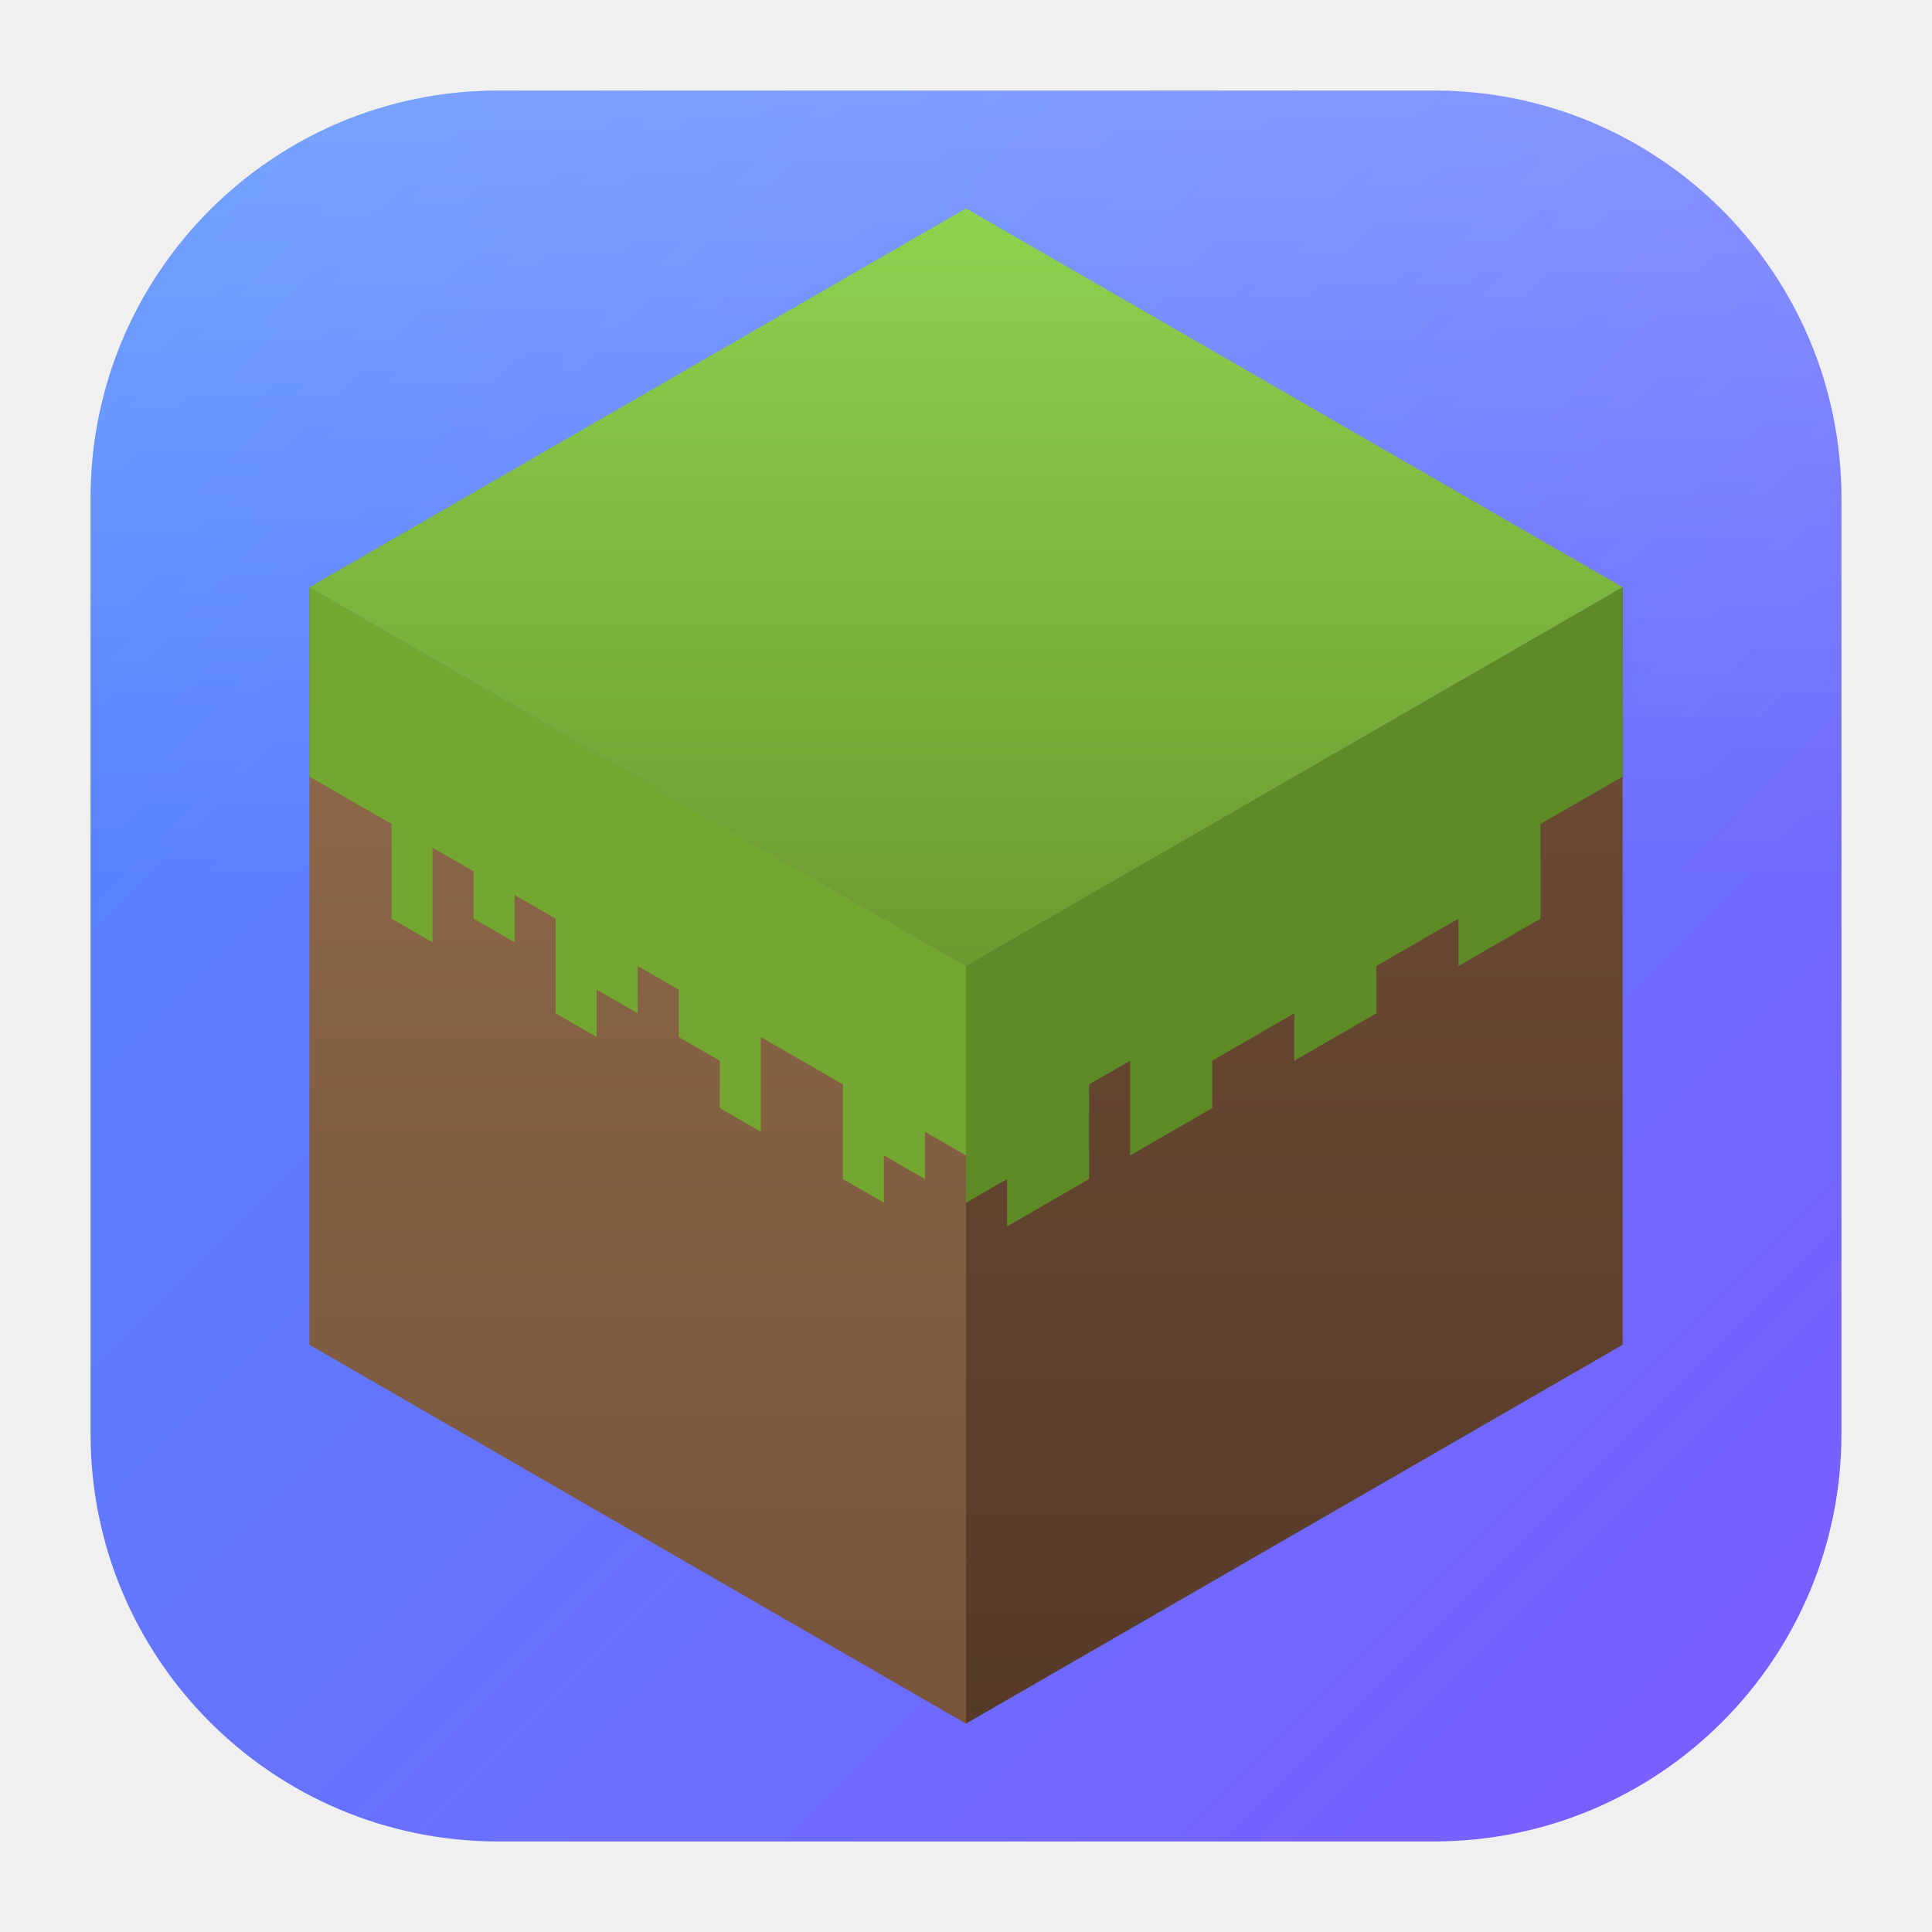
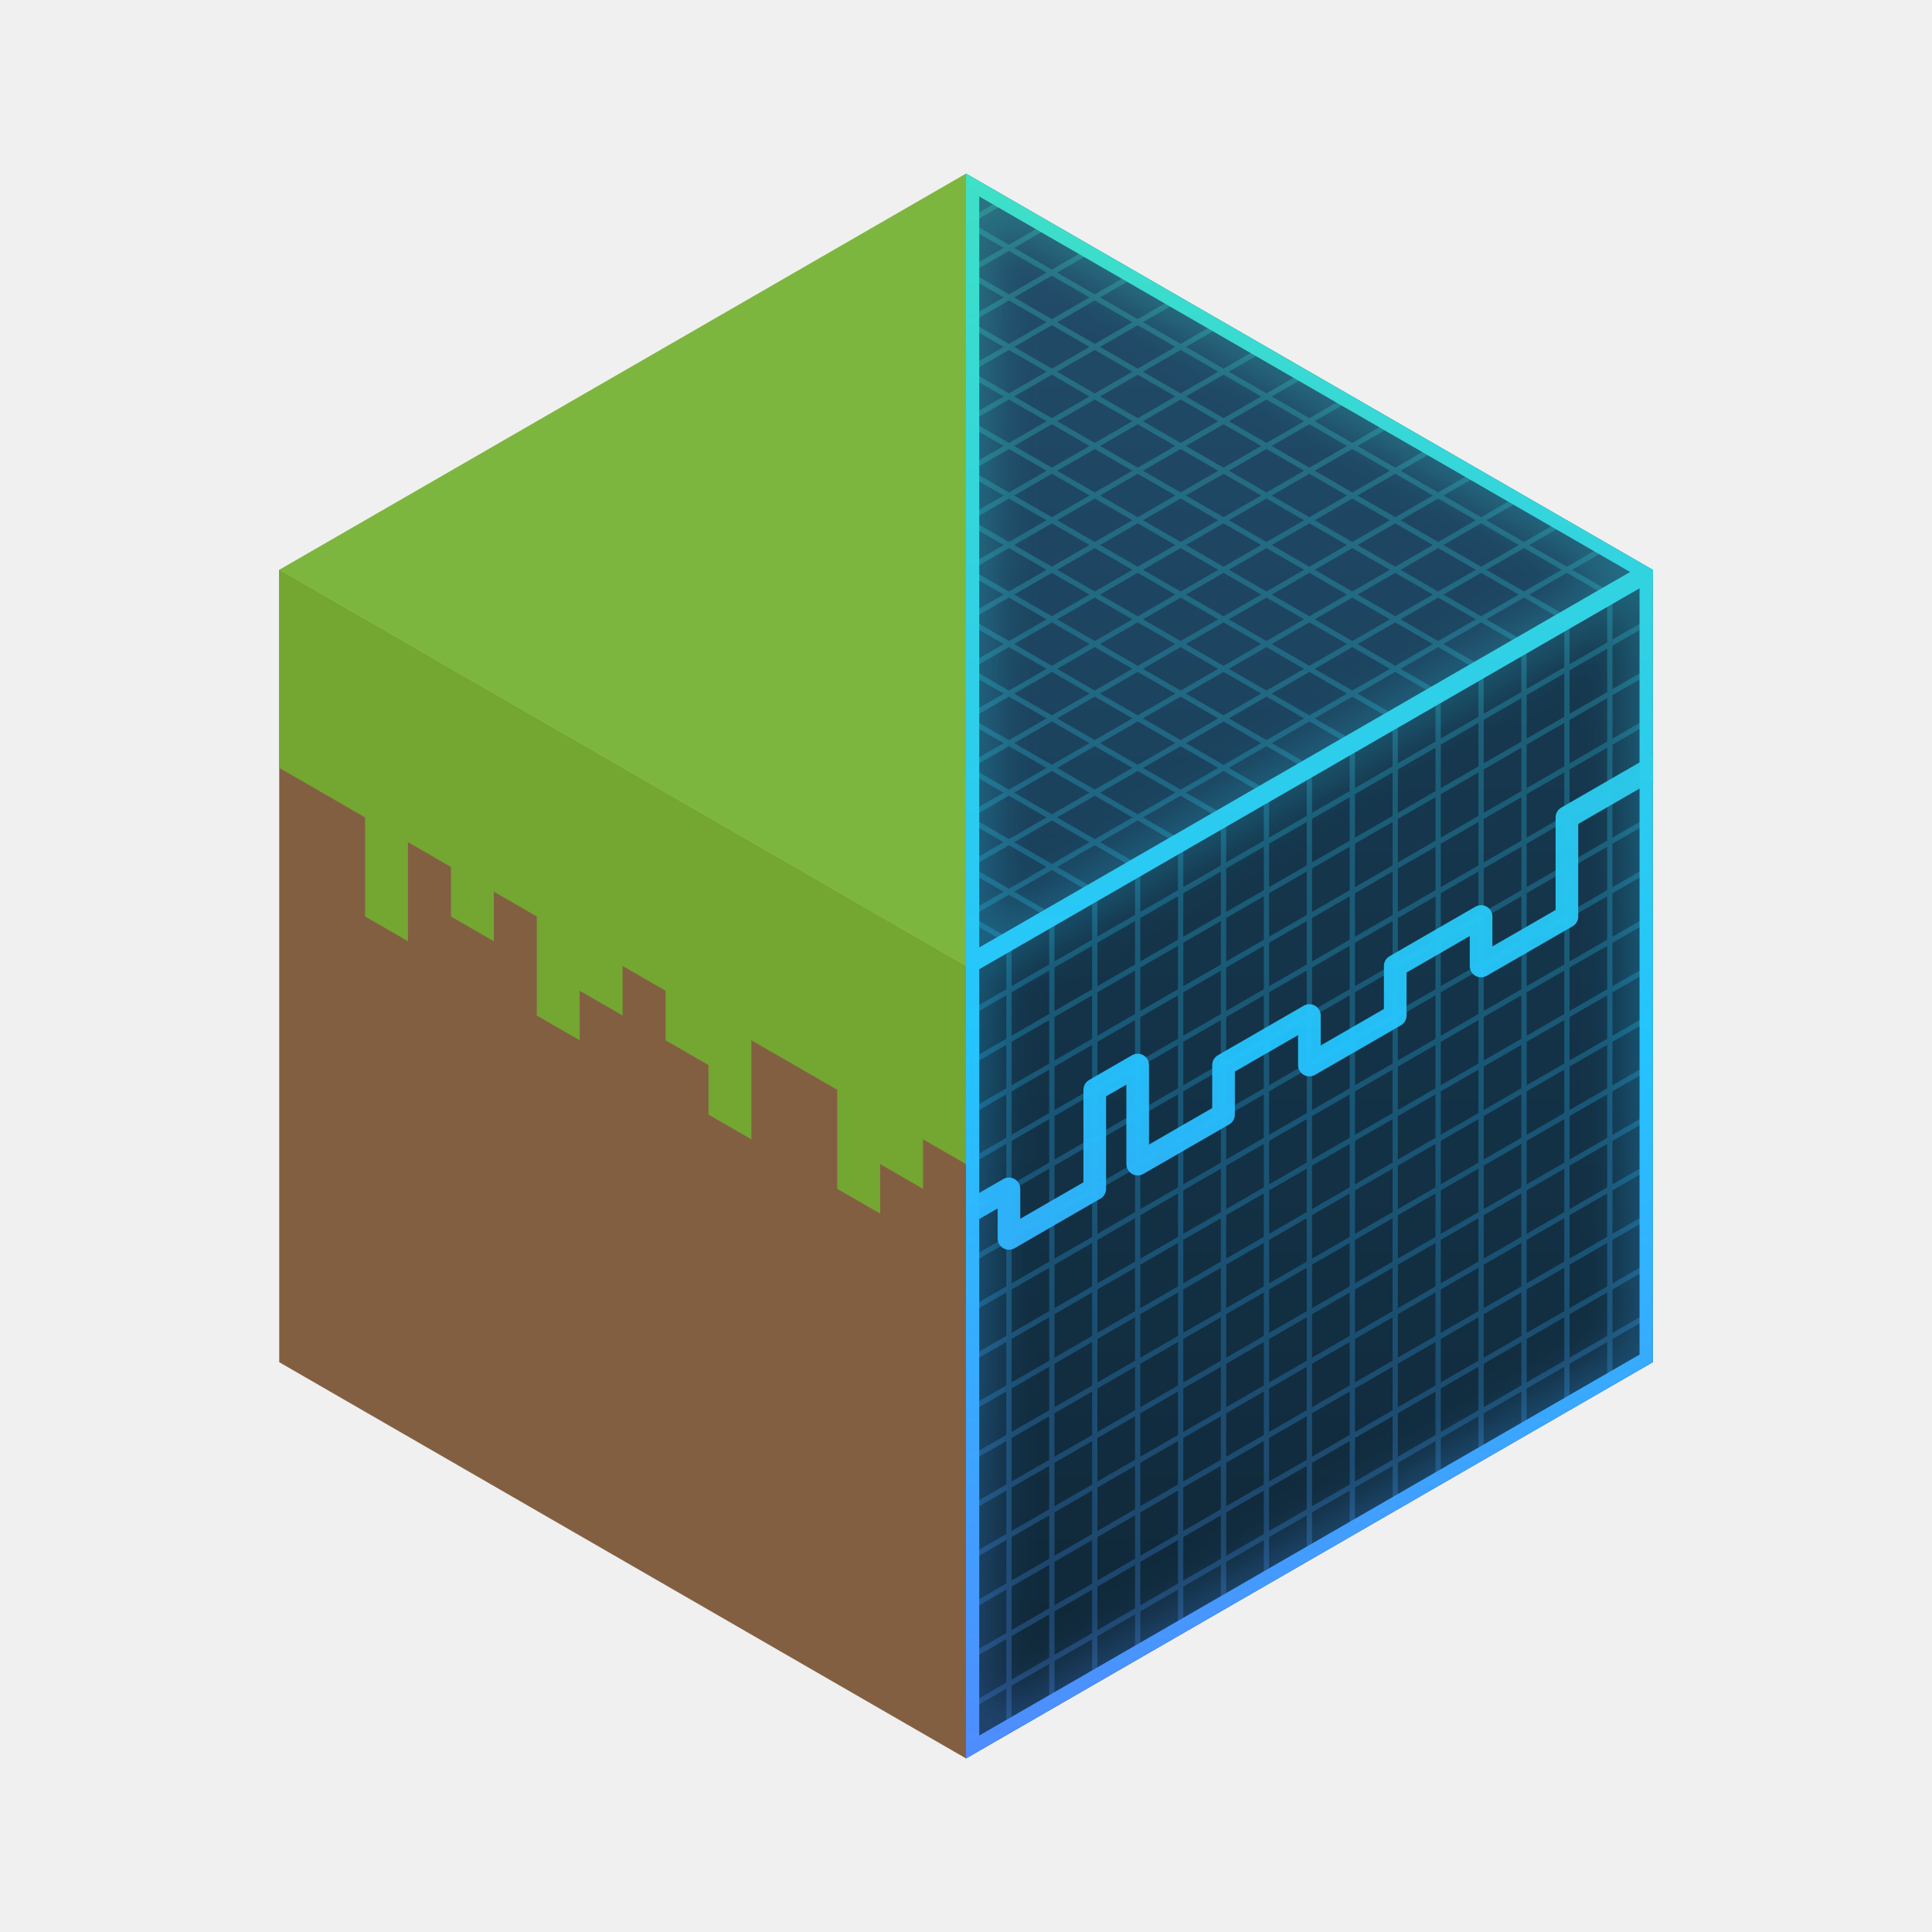
<svg xmlns="http://www.w3.org/2000/svg" viewBox="0 0 512 512" width="512" height="512">
  <defs>
-     <linearGradient id="bg" x1="0" y1="0" x2="1" y2="1">
-       <stop offset="0" stop-color="#4f8cff" />
-       <stop offset="1" stop-color="#7c5cff" />
-     </linearGradient>
-     <linearGradient id="gloss" x1="0" y1="0" x2="0" y2="1">
-       <stop offset="0" stop-color="#ffffff" stop-opacity="0.22" />
-       <stop offset="0.45" stop-color="#ffffff" stop-opacity="0" />
-     </linearGradient>
-     <linearGradient id="grs-top-grad" gradientUnits="userSpaceOnUse" x1="0" y1="46" x2="0" y2="256">
-       <stop offset="0" stop-color="#8ed24f" />
-       <stop offset="1" stop-color="#6c9a2e" />
-     </linearGradient>
-     <linearGradient id="grs-left-grad" gradientUnits="userSpaceOnUse" x1="0" y1="151" x2="0" y2="466">
-       <stop offset="0" stop-color="#8f6a4a" />
-       <stop offset="1" stop-color="#77543a" />
-     </linearGradient>
-     <linearGradient id="grs-right-grad" gradientUnits="userSpaceOnUse" x1="0" y1="151" x2="0" y2="466">
-       <stop offset="0" stop-color="#6f4d36" />
-       <stop offset="1" stop-color="#563a28" />
-     </linearGradient>
-     <pattern id="grs-grain-top" width="16" height="16" patternUnits="userSpaceOnUse" patternTransform="matrix(11.375 6.5625 -11.375 6.5625 256.0 46.0)">
+     <pattern id="grain-top" width="16" height="16" patternUnits="userSpaceOnUse" patternTransform="matrix(11.375 6.5625 -11.375 6.5625 256.0 46.0)">
      <path fill="#ffffff" fill-opacity="0.07" d="        M256.000 46.000l11.375 6.562 l-11.375 6.562l-11.375 -6.562z         M278.750 59.125l11.375 6.562 l-11.375 6.562l-11.375 -6.562z         M301.500 72.250l11.375 6.562 l-11.375 6.562l-11.375 -6.562z         M358.375 105.062l11.375 6.562 l-11.375 6.562l-11.375 -6.562z         M381.125 118.188l11.375 6.562 l-11.375 6.562l-11.375 -6.562z         M312.875 91.938l11.375 6.562 l-11.375 6.562l-11.375 -6.562z         M312.875 105.062l11.375 6.562 l-11.375 6.562l-11.375 -6.562z         M324.250 111.625l11.375 6.562 l-11.375 6.562l-11.375 -6.562z         M347.000 124.750l11.375 6.562 l-11.375 6.562l-11.375 -6.562z         M358.375 131.312l11.375 6.562 l-11.375 6.562l-11.375 -6.562z         M403.875 157.562l11.375 6.562 l-11.375 6.562l-11.375 -6.562z         M244.625 78.812l11.375 6.562 l-11.375 6.562l-11.375 -6.562z         M290.125 105.062l11.375 6.562 l-11.375 6.562l-11.375 -6.562z         M347.000 151.000l11.375 6.562 l-11.375 6.562l-11.375 -6.562z         M381.125 170.688l11.375 6.562 l-11.375 6.562l-11.375 -6.562z         M290.125 131.312l11.375 6.562 l-11.375 6.562l-11.375 -6.562z         M233.250 111.625l11.375 6.562 l-11.375 6.562l-11.375 -6.562z         M278.750 137.875l11.375 6.562 l-11.375 6.562l-11.375 -6.562z         M290.125 144.438l11.375 6.562 l-11.375 6.562l-11.375 -6.562z         M324.250 164.125l11.375 6.562 l-11.375 6.562l-11.375 -6.562z         M176.375 91.938l11.375 6.562 l-11.375 6.562l-11.375 -6.562z         M199.125 105.062l11.375 6.562 l-11.375 6.562l-11.375 -6.562z         M267.375 144.438l11.375 6.562 l-11.375 6.562l-11.375 -6.562z         M290.125 157.562l11.375 6.562 l-11.375 6.562l-11.375 -6.562z         M187.750 111.625l11.375 6.562 l-11.375 6.562l-11.375 -6.562z         M199.125 118.188l11.375 6.562 l-11.375 6.562l-11.375 -6.562z         M210.500 124.750l11.375 6.562 l-11.375 6.562l-11.375 -6.562z         M324.250 190.375l11.375 6.562 l-11.375 6.562l-11.375 -6.562z         M312.875 196.938l11.375 6.562 l-11.375 6.562l-11.375 -6.562z         M153.625 118.188l11.375 6.562 l-11.375 6.562l-11.375 -6.562z         M176.375 131.312l11.375 6.562 l-11.375 6.562l-11.375 -6.562z         M210.500 151.000l11.375 6.562 l-11.375 6.562l-11.375 -6.562z         M221.875 157.562l11.375 6.562 l-11.375 6.562l-11.375 -6.562z         M312.875 210.062l11.375 6.562 l-11.375 6.562l-11.375 -6.562z         M210.500 164.125l11.375 6.562 l-11.375 6.562l-11.375 -6.562z         M301.500 216.625l11.375 6.562 l-11.375 6.562l-11.375 -6.562z         M130.875 131.312l11.375 6.562 l-11.375 6.562l-11.375 -6.562z         M153.625 144.438l11.375 6.562 l-11.375 6.562l-11.375 -6.562z         M210.500 177.250l11.375 6.562 l-11.375 6.562l-11.375 -6.562z         M221.875 210.062l11.375 6.562 l-11.375 6.562l-11.375 -6.562z         M85.375 144.438l11.375 6.562 l-11.375 6.562l-11.375 -6.562z         M153.625 183.812l11.375 6.562 l-11.375 6.562l-11.375 -6.562z" />
      <path fill="#000000" fill-opacity="0.05" d="        M324.250 85.375l11.375 6.562 l-11.375 6.562l-11.375 -6.562z         M256.000 59.125l11.375 6.562 l-11.375 6.562l-11.375 -6.562z         M267.375 65.688l11.375 6.562 l-11.375 6.562l-11.375 -6.562z         M335.625 105.062l11.375 6.562 l-11.375 6.562l-11.375 -6.562z         M369.750 124.750l11.375 6.562 l-11.375 6.562l-11.375 -6.562z         M392.500 137.875l11.375 6.562 l-11.375 6.562l-11.375 -6.562z         M244.625 65.688l11.375 6.562 l-11.375 6.562l-11.375 -6.562z         M290.125 91.938l11.375 6.562 l-11.375 6.562l-11.375 -6.562z         M301.500 111.625l11.375 6.562 l-11.375 6.562l-11.375 -6.562z         M210.500 72.250l11.375 6.562 l-11.375 6.562l-11.375 -6.562z         M244.625 91.938l11.375 6.562 l-11.375 6.562l-11.375 -6.562z         M267.375 105.062l11.375 6.562 l-11.375 6.562l-11.375 -6.562z         M312.875 131.312l11.375 6.562 l-11.375 6.562l-11.375 -6.562z         M324.250 137.875l11.375 6.562 l-11.375 6.562l-11.375 -6.562z         M244.625 105.062l11.375 6.562 l-11.375 6.562l-11.375 -6.562z         M335.625 157.562l11.375 6.562 l-11.375 6.562l-11.375 -6.562z         M187.750 85.375l11.375 6.562 l-11.375 6.562l-11.375 -6.562z         M210.500 98.500l11.375 6.562 l-11.375 6.562l-11.375 -6.562z         M221.875 105.062l11.375 6.562 l-11.375 6.562l-11.375 -6.562z         M347.000 177.250l11.375 6.562 l-11.375 6.562l-11.375 -6.562z         M233.250 124.750l11.375 6.562 l-11.375 6.562l-11.375 -6.562z         M312.875 170.688l11.375 6.562 l-11.375 6.562l-11.375 -6.562z         M233.250 137.875l11.375 6.562 l-11.375 6.562l-11.375 -6.562z         M165.000 111.625l11.375 6.562 l-11.375 6.562l-11.375 -6.562z         M176.375 118.188l11.375 6.562 l-11.375 6.562l-11.375 -6.562z         M221.875 144.438l11.375 6.562 l-11.375 6.562l-11.375 -6.562z         M199.125 144.438l11.375 6.562 l-11.375 6.562l-11.375 -6.562z         M244.625 170.688l11.375 6.562 l-11.375 6.562l-11.375 -6.562z         M267.375 183.812l11.375 6.562 l-11.375 6.562l-11.375 -6.562z         M165.000 137.875l11.375 6.562 l-11.375 6.562l-11.375 -6.562z         M233.250 177.250l11.375 6.562 l-11.375 6.562l-11.375 -6.562z         M278.750 203.500l11.375 6.562 l-11.375 6.562l-11.375 -6.562z         M130.875 144.438l11.375 6.562 l-11.375 6.562l-11.375 -6.562z         M153.625 157.562l11.375 6.562 l-11.375 6.562l-11.375 -6.562z         M210.500 190.375l11.375 6.562 l-11.375 6.562l-11.375 -6.562z         M233.250 203.500l11.375 6.562 l-11.375 6.562l-11.375 -6.562z         M96.750 137.875l11.375 6.562 l-11.375 6.562l-11.375 -6.562z         M119.500 151.000l11.375 6.562 l-11.375 6.562l-11.375 -6.562z         M142.250 164.125l11.375 6.562 l-11.375 6.562l-11.375 -6.562z         M119.500 164.125l11.375 6.562 l-11.375 6.562l-11.375 -6.562z         M233.250 229.750l11.375 6.562 l-11.375 6.562l-11.375 -6.562z         M256.000 242.875l11.375 6.562 l-11.375 6.562l-11.375 -6.562z" />
    </pattern>
-     <pattern id="grs-grain-side-left" width="16" height="16" patternUnits="userSpaceOnUse" patternTransform="matrix(11.375 6.5625 0 13.125 74.0 151.0)">
+     <pattern id="grain-side-left" width="16" height="16" patternUnits="userSpaceOnUse" patternTransform="matrix(11.375 6.5625 0 13.125 74.0 151.0)">
      <path fill="#ffffff" fill-opacity="0.07" d="        M233.250 308.500l11.375 6.562 l0.000 13.125l-11.375 -6.562z         M119.500 256.000l11.375 6.562 l0.000 13.125l-11.375 -6.562z         M233.250 334.750l11.375 6.562 l0.000 13.125l-11.375 -6.562z         M96.750 269.125l11.375 6.562 l0.000 13.125l-11.375 -6.562z         M142.250 295.375l11.375 6.562 l0.000 13.125l-11.375 -6.562z         M221.875 354.438l11.375 6.562 l0.000 13.125l-11.375 -6.562z         M85.375 288.812l11.375 6.562 l0.000 13.125l-11.375 -6.562z         M199.125 367.562l11.375 6.562 l0.000 13.125l-11.375 -6.562z         M85.375 315.062l11.375 6.562 l0.000 13.125l-11.375 -6.562z         M108.125 328.188l11.375 6.562 l0.000 13.125l-11.375 -6.562z         M85.375 328.188l11.375 6.562 l0.000 13.125l-11.375 -6.562z         M130.875 354.438l11.375 6.562 l0.000 13.125l-11.375 -6.562z         M233.250 413.500l11.375 6.562 l0.000 13.125l-11.375 -6.562z         M176.375 393.812l11.375 6.562 l0.000 13.125l-11.375 -6.562z         M233.250 426.625l11.375 6.562 l0.000 13.125l-11.375 -6.562z         M153.625 393.812l11.375 6.562 l0.000 13.125l-11.375 -6.562z         M233.250 439.750l11.375 6.562 l0.000 13.125l-11.375 -6.562z" />
      <path fill="#000000" fill-opacity="0.05" d="        M210.500 282.250l11.375 6.562 l0.000 13.125l-11.375 -6.562z         M165.000 269.125l11.375 6.562 l0.000 13.125l-11.375 -6.562z         M244.625 315.062l11.375 6.562 l0.000 13.125l-11.375 -6.562z         M153.625 275.688l11.375 6.562 l0.000 13.125l-11.375 -6.562z         M233.250 321.625l11.375 6.562 l0.000 13.125l-11.375 -6.562z         M96.750 256.000l11.375 6.562 l0.000 13.125l-11.375 -6.562z         M142.250 282.250l11.375 6.562 l0.000 13.125l-11.375 -6.562z         M165.000 295.375l11.375 6.562 l0.000 13.125l-11.375 -6.562z         M199.125 315.062l11.375 6.562 l0.000 13.125l-11.375 -6.562z         M85.375 262.562l11.375 6.562 l0.000 13.125l-11.375 -6.562z         M108.125 288.812l11.375 6.562 l0.000 13.125l-11.375 -6.562z         M165.000 321.625l11.375 6.562 l0.000 13.125l-11.375 -6.562z         M165.000 334.750l11.375 6.562 l0.000 13.125l-11.375 -6.562z         M187.750 347.875l11.375 6.562 l0.000 13.125l-11.375 -6.562z         M244.625 380.688l11.375 6.562 l0.000 13.125l-11.375 -6.562z         M187.750 361.000l11.375 6.562 l0.000 13.125l-11.375 -6.562z         M244.625 393.812l11.375 6.562 l0.000 13.125l-11.375 -6.562z         M119.500 334.750l11.375 6.562 l0.000 13.125l-11.375 -6.562z         M244.625 406.938l11.375 6.562 l0.000 13.125l-11.375 -6.562z         M96.750 334.750l11.375 6.562 l0.000 13.125l-11.375 -6.562z         M142.250 361.000l11.375 6.562 l0.000 13.125l-11.375 -6.562z         M153.625 367.562l11.375 6.562 l0.000 13.125l-11.375 -6.562z         M108.125 354.438l11.375 6.562 l0.000 13.125l-11.375 -6.562z         M130.875 367.562l11.375 6.562 l0.000 13.125l-11.375 -6.562z         M96.750 361.000l11.375 6.562 l0.000 13.125l-11.375 -6.562z         M119.500 374.125l11.375 6.562 l0.000 13.125l-11.375 -6.562z         M130.875 380.688l11.375 6.562 l0.000 13.125l-11.375 -6.562z         M244.625 446.312l11.375 6.562 l0.000 13.125l-11.375 -6.562z" />
    </pattern>
-     <pattern id="grs-grain-side-right" width="16" height="16" patternUnits="userSpaceOnUse" patternTransform="matrix(-11.375 6.5625 -11.375 19.6875 438.0 151.0)">
+     <pattern id="grain-side-right" width="16" height="16" patternUnits="userSpaceOnUse" patternTransform="matrix(-11.375 6.5625 -11.375 19.6875 438.0 151.0)">
      <path fill="#ffffff" fill-opacity="0.07" d="        M221.875 341.312l-11.375 6.562 l-11.375 19.688l11.375 -6.562z         M324.250 295.375l-11.375 6.562 l-11.375 19.688l11.375 -6.562z         M199.125 380.688l-11.375 6.562 l-11.375 19.688l11.375 -6.562z         M324.250 321.625l-11.375 6.562 l-11.375 19.688l11.375 -6.562z         M278.750 347.875l-11.375 6.562 l-11.375 19.688l11.375 -6.562z         M187.750 413.500l-11.375 6.562 l-11.375 19.688l11.375 -6.562z         M312.875 354.438l-11.375 6.562 l-11.375 19.688l11.375 -6.562z         M187.750 439.750l-11.375 6.562 l-11.375 19.688l11.375 -6.562z         M290.125 393.812l-11.375 6.562 l-11.375 19.688l11.375 -6.562z         M267.375 406.938l-11.375 6.562 l-11.375 19.688l11.375 -6.562z         M278.750 413.500l-11.375 6.562 l-11.375 19.688l11.375 -6.562z         M233.250 439.750l-11.375 6.562 l-11.375 19.688l11.375 -6.562z         M130.875 498.812l-11.375 6.562 l-11.375 19.688l11.375 -6.562z         M176.375 485.688l-11.375 6.562 l-11.375 19.688l11.375 -6.562z         M119.500 518.500l-11.375 6.562 l-11.375 19.688l11.375 -6.562z         M187.750 492.250l-11.375 6.562 l-11.375 19.688l11.375 -6.562z         M108.125 538.188l-11.375 6.562 l-11.375 19.688l11.375 -6.562z" />
    </pattern>
+     <linearGradient id="tech-top" gradientUnits="userSpaceOnUse" x1="0" y1="46" x2="0" y2="256">
+       <stop offset="0" stop-color="#224c6a" />
+       <stop offset="1" stop-color="#193f59" />
+     </linearGradient>
+     <linearGradient id="tech-face" gradientUnits="userSpaceOnUse" x1="0" y1="151" x2="0" y2="466">
+       <stop offset="0" stop-color="#173a52" />
+       <stop offset="1" stop-color="#0f2737" />
+     </linearGradient>
+     <linearGradient id="wire-grad" gradientUnits="userSpaceOnUse" x1="0" y1="46" x2="0" y2="466">
+       <stop offset="0" stop-color="#3ee0c6" />
+       <stop offset="0.55" stop-color="#24c4ff" />
+       <stop offset="1" stop-color="#4f8cff" />
+     </linearGradient>
+     <filter id="wire-glow" x="-40%" y="-40%" width="180%" height="180%">
+       <feGaussianBlur stdDeviation="6" />
+     </filter>
+     <clipPath id="right-clip">
+       <path d="M256,46 L438,151 L438,361 L256,466 Z" />
+     </clipPath>
  </defs>
-   <rect x="24" y="24" width="464" height="464" rx="108" fill="url(#bg)" />
-   <rect x="24" y="24" width="464" height="464" rx="108" fill="url(#gloss)" />
-   <g transform="translate(11.2527 11.2527) scale(0.956044)">
-     <polygon points="74.00,151.00 256.00,256.00 256.00,466.00 74.00,361.00" fill="url(#grs-left-grad)" />
-     <polygon points="74.00,151.00 256.00,256.00 256.00,308.50 244.62,301.94 244.62,315.06 233.25,308.50 233.25,321.62 221.88,315.06 221.88,288.81 210.50,282.25 199.12,275.69 199.12,301.94 187.75,295.38 187.75,282.25 176.38,275.69 176.38,262.56 165.00,256.00 165.00,269.12 153.62,262.56 153.62,275.69 142.25,269.12 142.25,242.88 130.88,236.31 130.88,249.44 119.50,242.88 119.50,229.75 108.12,223.19 108.12,249.44 96.75,242.88 96.75,216.62 85.38,210.06 74.00,203.50" fill="#74a632" />
-     <polygon points="74.00,151.00 256.00,256.00 256.00,466.00 74.00,361.00" fill="url(#grs-grain-side-left)" />
-     <polygon points="438.00,151.00 256.00,256.00 256.00,466.00 438.00,361.00" fill="url(#grs-right-grad)" />
-     <polygon points="438.00,151.00 256.00,256.00 256.00,321.62 267.38,315.06 267.38,328.19 278.75,321.62 290.12,315.06 290.12,288.81 301.50,282.25 301.50,308.50 312.88,301.94 324.25,295.38 324.25,282.25 335.62,275.69 347.00,269.12 347.00,282.25 358.38,275.69 369.75,269.12 369.75,256.00 381.12,249.44 392.50,242.88 392.50,256.00 403.88,249.44 415.25,242.88 415.25,216.62 426.62,210.06 438.00,203.50" fill="#5f8a28" />
-     <polygon points="438.00,151.00 256.00,256.00 256.00,466.00 438.00,361.00" fill="url(#grs-grain-side-right)" />
-     <polygon points="256.00,46.00 438.00,151.00 256.00,256.00 74.00,151.00" fill="url(#grs-top-grad)" />
-     <polygon points="256.00,46.00 438.00,151.00 256.00,256.00 74.00,151.00" fill="url(#grs-grain-top)" />
+   <polygon points="74,151 256,256 256,466 74,361" fill="#835f42" />
+   <polygon points="74.00,151.00 256.00,256.00 256.00,308.50 244.62,301.94 244.62,315.06 233.25,308.50 233.25,321.62 221.88,315.06 221.88,288.81 210.50,282.25 199.12,275.69 199.12,301.94 187.75,295.38 187.75,282.25 176.38,275.69 176.38,262.56 165.00,256.00 165.00,269.12 153.62,262.56 153.62,275.69 142.25,269.12 142.25,242.88 130.88,236.31 130.88,249.44 119.50,242.88 119.50,229.75 108.12,223.19 108.12,249.44 96.75,242.88 96.75,216.62 85.38,210.06 74.00,203.50" fill="#74a632" />
+   <polygon points="74,151 256,256 256,466 74,361" fill="url(#grain-side-left)" />
+   <polygon points="256,46 256,256 74,151" fill="#7db63e" />
+   <polygon points="256,46 256,256 74,151" fill="url(#grain-top)" />
+   <g clip-path="url(#right-clip)">
+     <polygon points="256,46 438,151 256,256" fill="url(#tech-top)" />
+     <polygon points="438,151 256,256 256,466 438,361" fill="url(#tech-face)" />
+     <g fill="none" stroke="url(#wire-grad)" stroke-linecap="round" stroke-linejoin="round">
+       <g opacity="0.30" filter="url(#wire-glow)">
+         <path d="M256,46 L438,151 L438,361 L256,466 Z" stroke-width="13" />
+         <path d="M256,46 L256,466" stroke-width="13" />
+         <path d="M438,151 L256,256" stroke-width="9" />
+       </g>
+       <g opacity="0.26" stroke-width="1.4">
+         <path d="M426.62,157.56 L426.62,367.56 M438,164.12 L256,269.12 M256,59.12 L426.62,157.56 M267.38,52.56 L256,59.12 M415.25,164.12 L415.25,374.12 M438,177.25 L256,282.25 M256,72.25 L415.25,164.12 M278.75,59.12 L256,72.25 M403.88,170.69 L403.88,380.69 M438,190.38 L256,295.38 M256,85.38 L403.88,170.69 M290.12,65.69 L256,85.38 M392.5,177.25 L392.5,387.25 M438,203.5 L256,308.5 M256,98.5 L392.5,177.25 M301.5,72.25 L256,98.5 M381.12,183.81 L381.12,393.81 M438,216.62 L256,321.62 M256,111.62 L381.12,183.81 M312.88,78.81 L256,111.62 M369.75,190.38 L369.75,400.38 M438,229.75 L256,334.75 M256,124.75 L369.75,190.38 M324.25,85.38 L256,124.75 M358.38,196.94 L358.38,406.94 M438,242.88 L256,347.88 M256,137.88 L358.38,196.94 M335.62,91.94 L256,137.88 M347,203.5 L347,413.5 M438,256 L256,361 M256,151 L347,203.5 M347,98.5 L256,151 M335.62,210.06 L335.62,420.06 M438,269.12 L256,374.12 M256,164.12 L335.62,210.06 M358.38,105.06 L256,164.12 M324.25,216.62 L324.25,426.62 M438,282.25 L256,387.25 M256,177.25 L324.25,216.62 M369.75,111.62 L256,177.25 M312.88,223.19 L312.88,433.19 M438,295.38 L256,400.38 M256,190.38 L312.88,223.19 M381.12,118.19 L256,190.38 M301.5,229.75 L301.5,439.75 M438,308.5 L256,413.5 M256,203.5 L301.5,229.75 M392.5,124.75 L256,203.5 M290.12,236.31 L290.12,446.31 M438,321.62 L256,426.62 M256,216.62 L290.12,236.31 M403.88,131.31 L256,216.62 M278.75,242.88 L278.75,452.88 M438,334.75 L256,439.75 M256,229.75 L278.75,242.88 M415.25,137.88 L256,229.75 M267.38,249.44 L267.38,459.44 M438,347.88 L256,452.88 M256,242.88 L267.38,249.44 M426.62,144.44 L256,242.88" />
+       </g>
+       <path d="M256,321.62 L267.38,315.06 L267.38,328.19 L278.75,321.62 L290.12,315.06 L290.12,288.81 L301.5,282.25 L301.5,308.5 L312.88,301.94 L324.25,295.38 L324.25,282.25 L335.62,275.69 L347,269.12 L347,282.25 L358.38,275.69 L369.75,269.12 L369.75,256 L381.12,249.44 L392.5,242.88 L392.5,256 L403.88,249.44 L415.25,242.88 L415.25,216.62 L426.62,210.06 L438,203.5" stroke-width="6" opacity="0.95" />
+       <path d="M256,46 L438,151 L438,361 L256,466 Z" stroke-width="7" />
+       <path d="M256,46 L256,466" stroke-width="7" />
+       <path d="M438,151 L256,256" stroke-width="5" />
+     </g>
  </g>
</svg>
